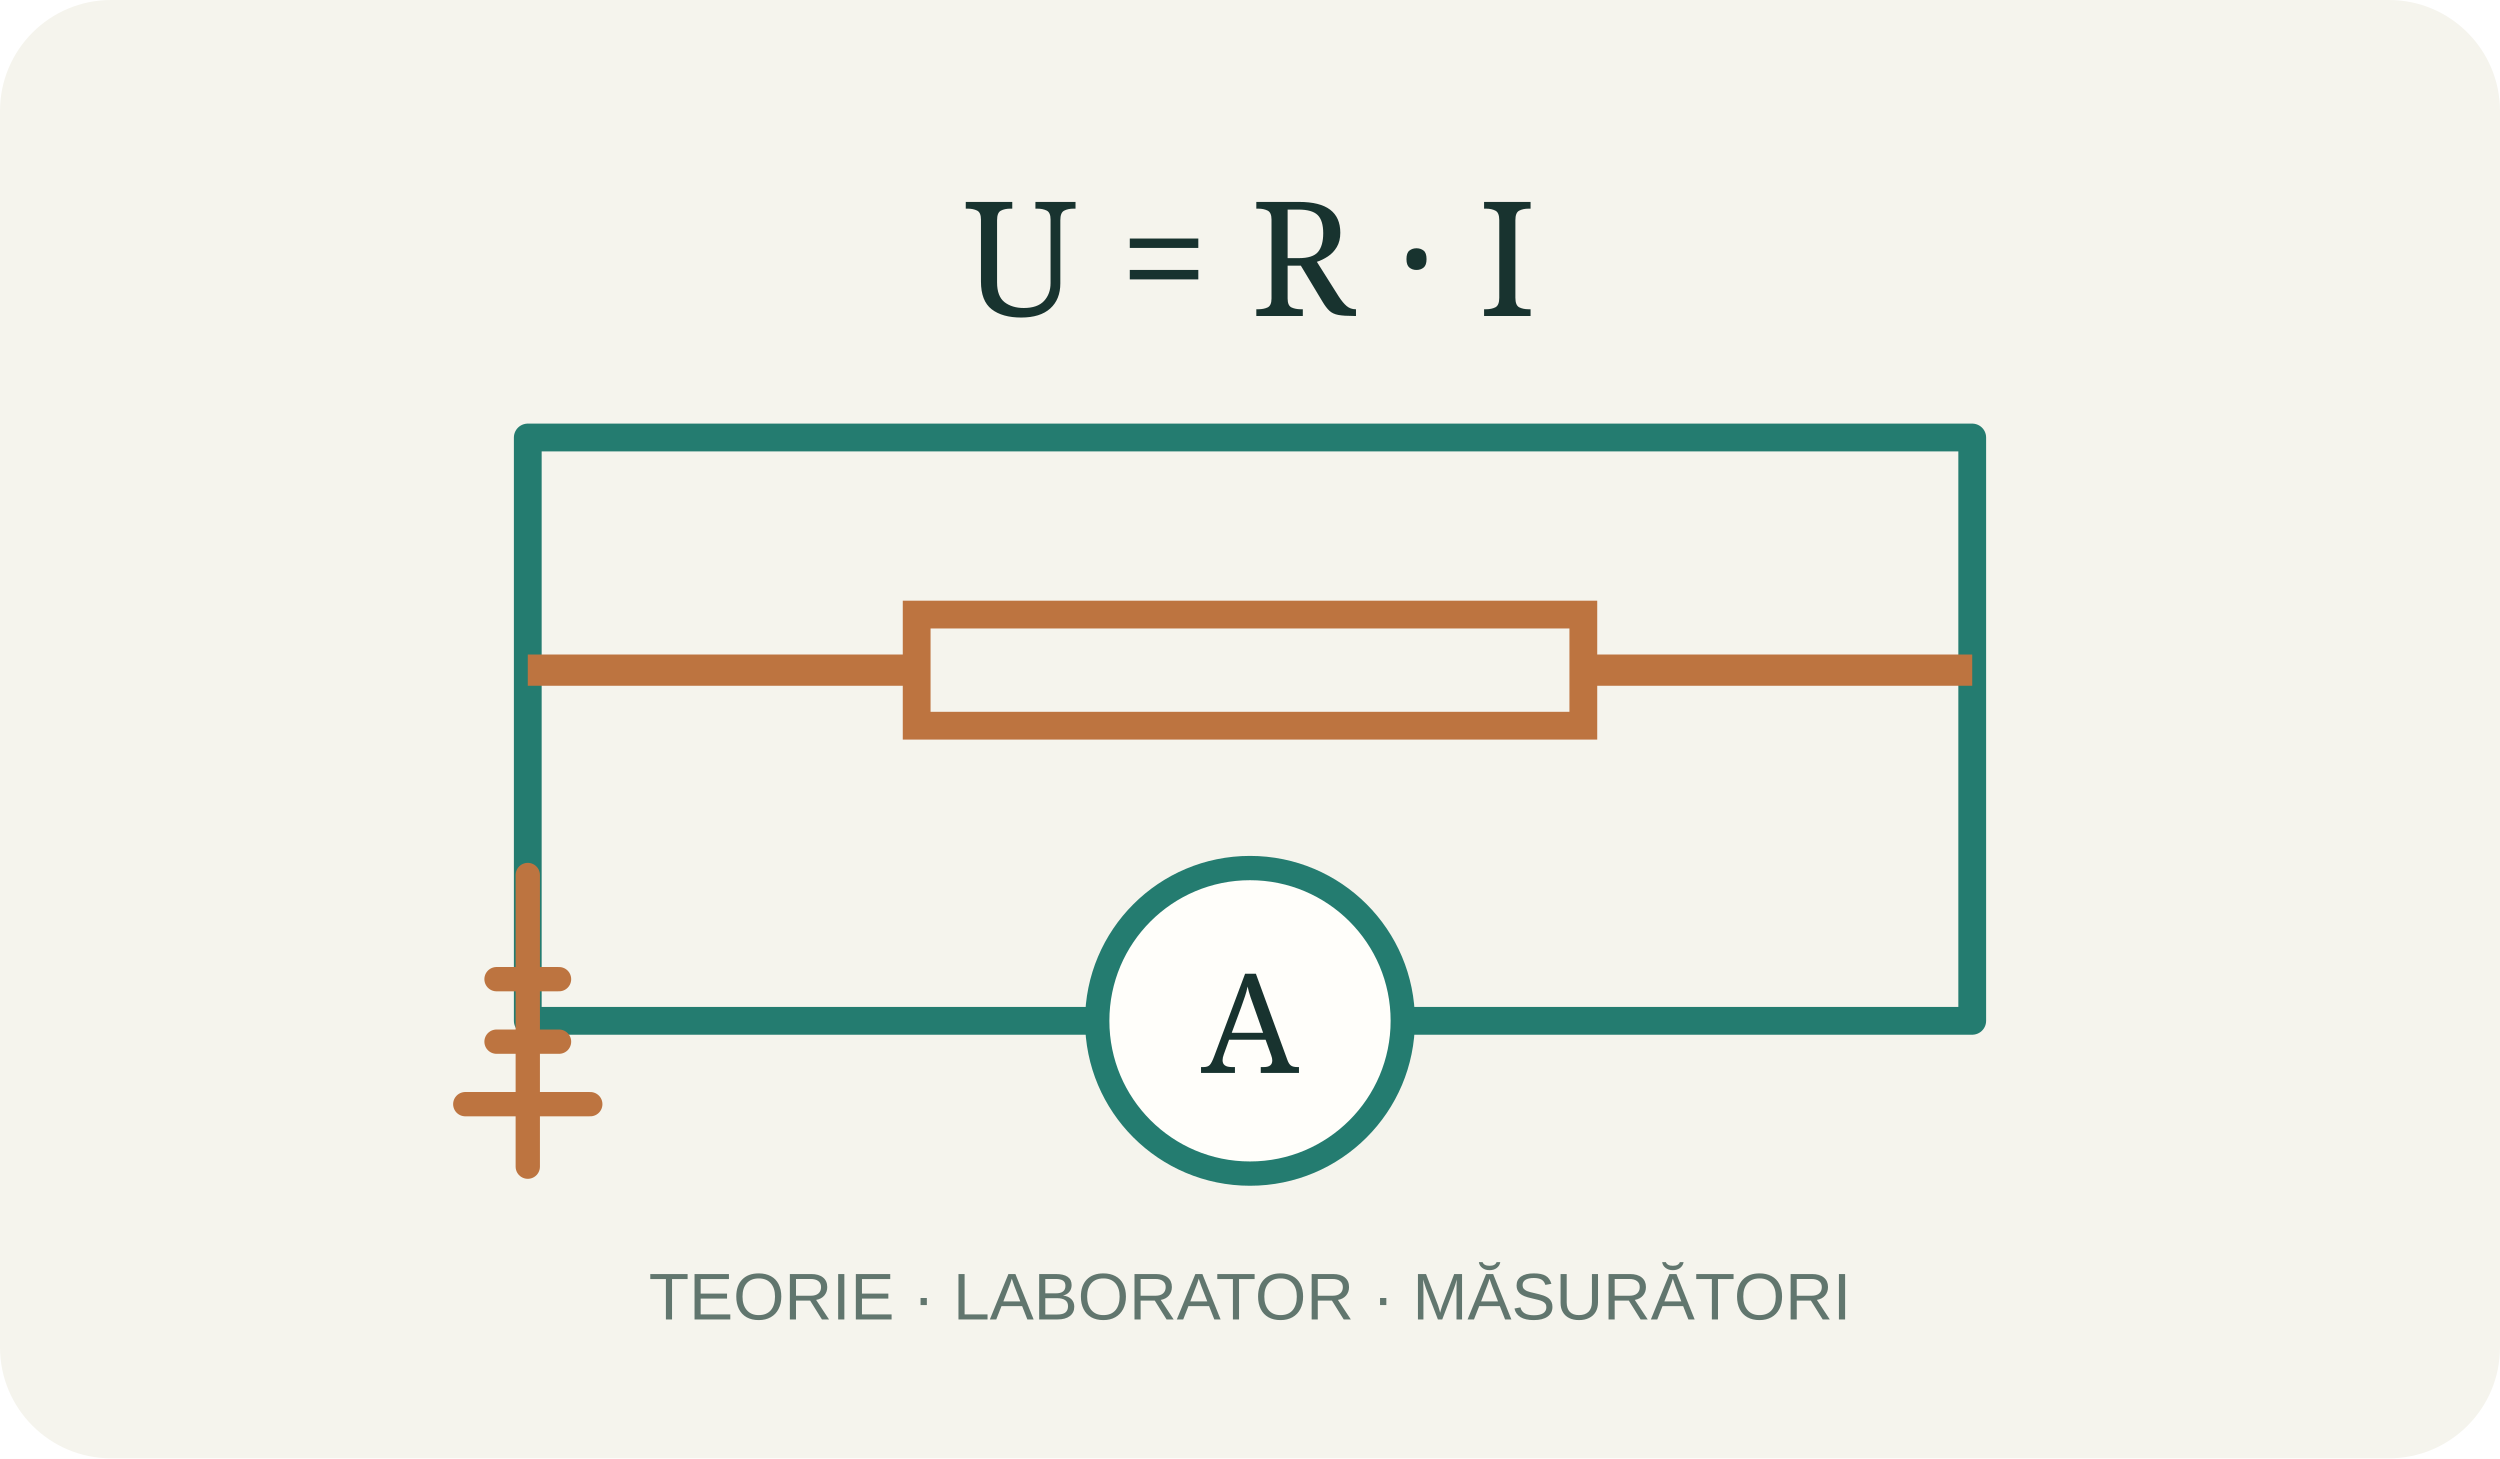
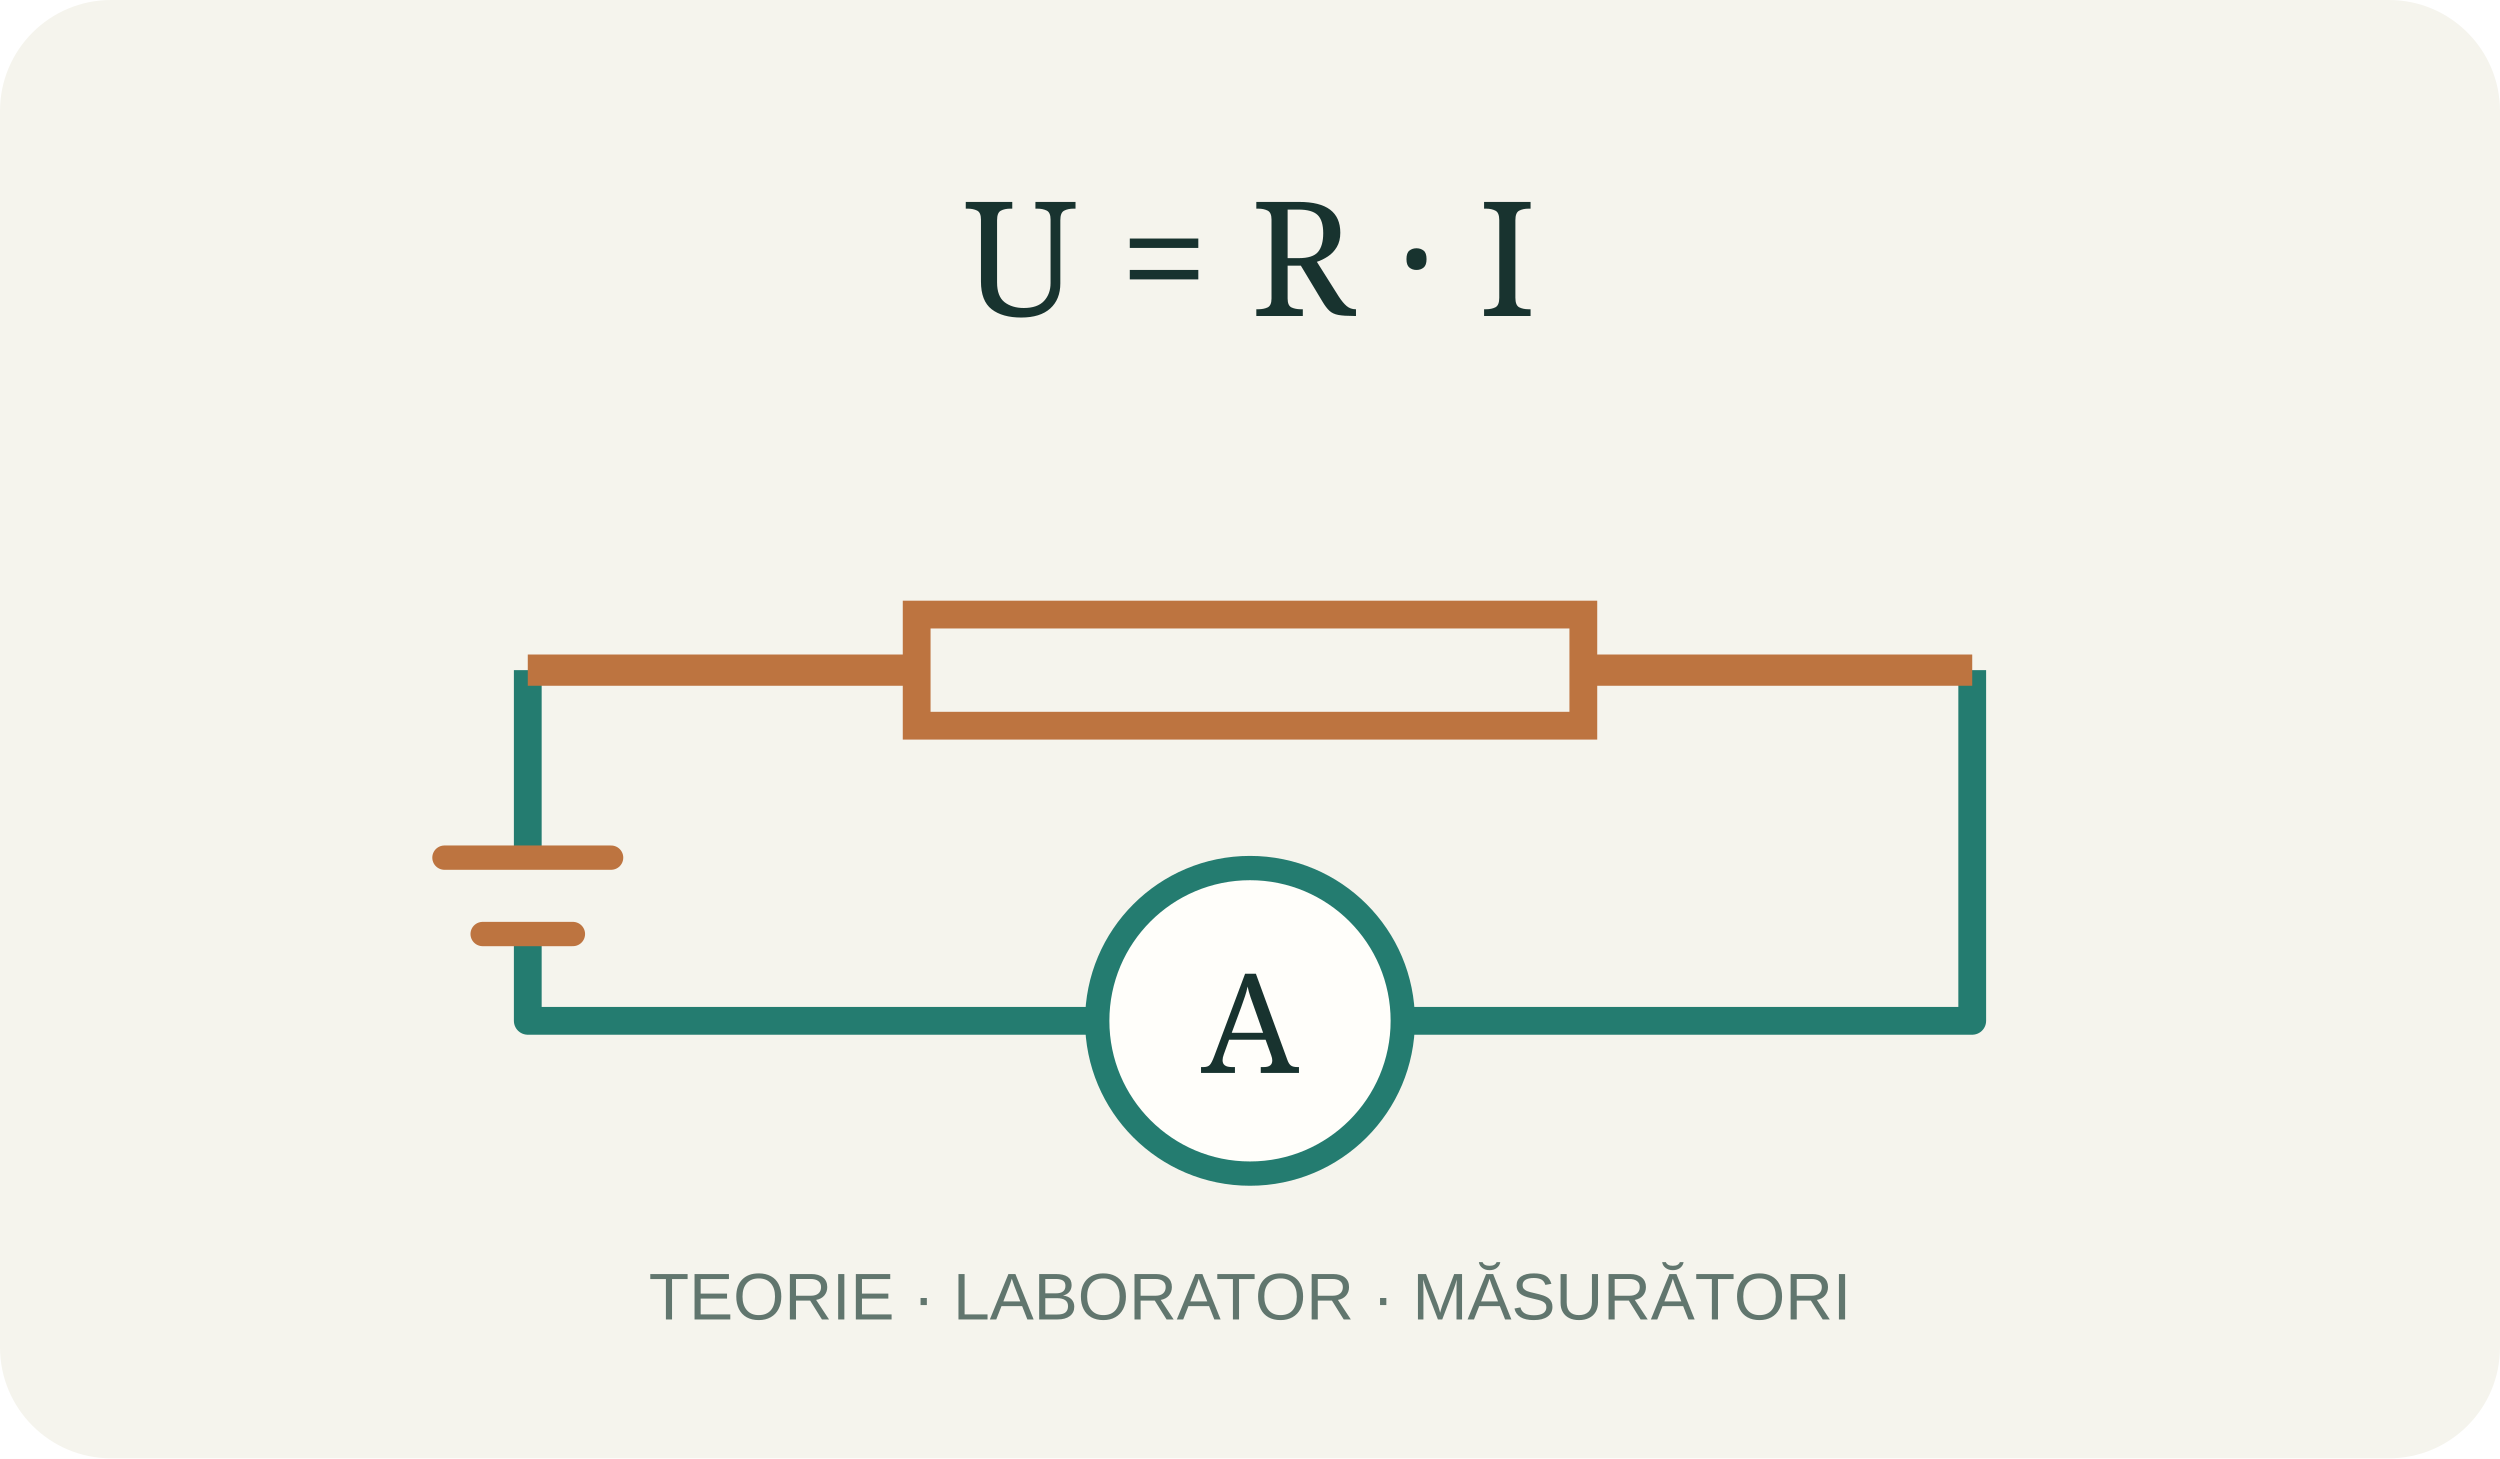
<svg xmlns="http://www.w3.org/2000/svg" viewBox="0 0 720 420" role="img" aria-labelledby="title desc">
  <rect width="720" height="420" rx="32" fill="#f5f4ed" />
-   <path d="M152 126h416v168H152z" fill="none" stroke="#247c70" stroke-width="8" stroke-linejoin="round" />
+   <path d="M152 247V193M568 193V294H404M316 294H152V269" fill="none" stroke="#247c70" stroke-width="8" stroke-linejoin="round" />
  <path d="M152 193h112m192 0h112" fill="none" stroke="#bd7440" stroke-width="9" />
  <rect x="264" y="177" width="192" height="32" fill="#f5f4ed" stroke="#bd7440" stroke-width="8" />
  <circle cx="360" cy="294" r="44" fill="#fffefa" stroke="#247c70" stroke-width="7" />
  <text x="360" y="309" text-anchor="middle" fill="#18332f" font-family="Georgia,serif" font-size="40">A</text>
-   <path d="M152 252v84m-18-18h36m-27-18h18m-18-18h18" stroke="#bd7440" stroke-width="7" stroke-linecap="round" />
+   <path d="M128 247h48M139 269h26" stroke="#bd7440" stroke-width="7" stroke-linecap="round" />
  <text x="360" y="91" text-anchor="middle" fill="#18332f" font-family="Georgia,serif" font-size="46">U = R · I</text>
  <text x="360" y="380" text-anchor="middle" fill="#61766e" font-family="Arial,sans-serif" font-size="19">TEORIE · LABORATOR · MĂSURĂTORI</text>
</svg>
